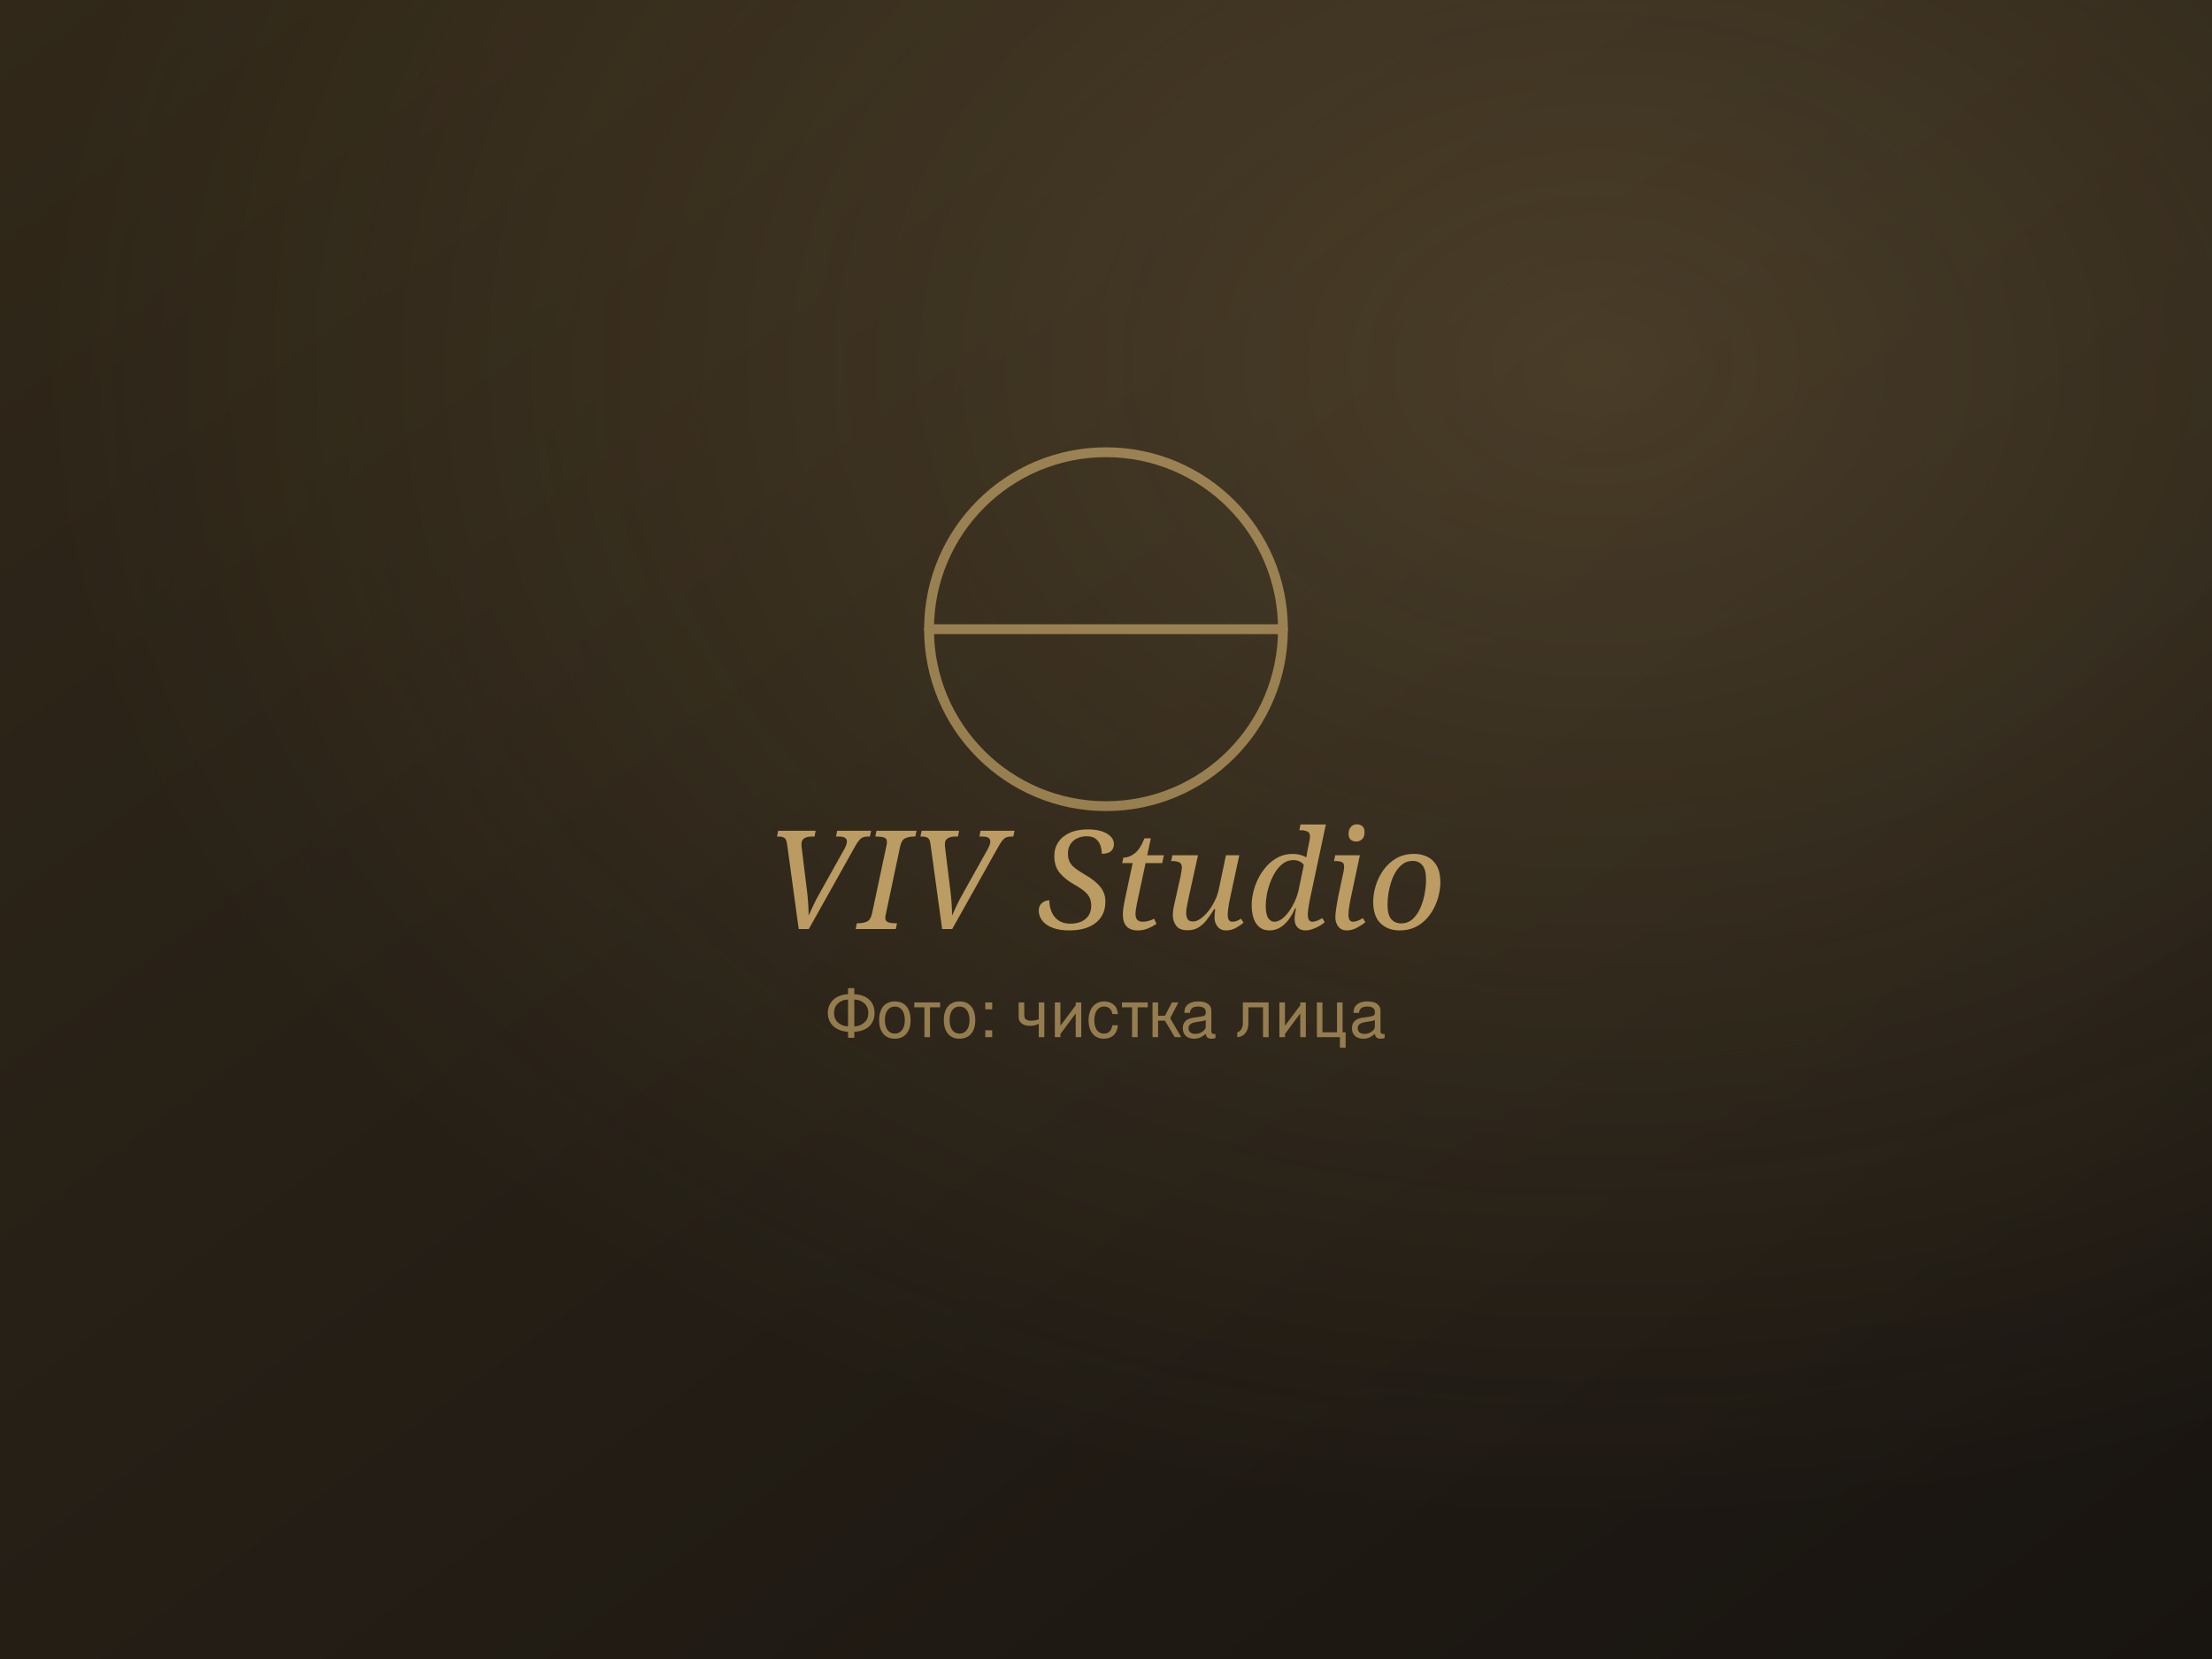
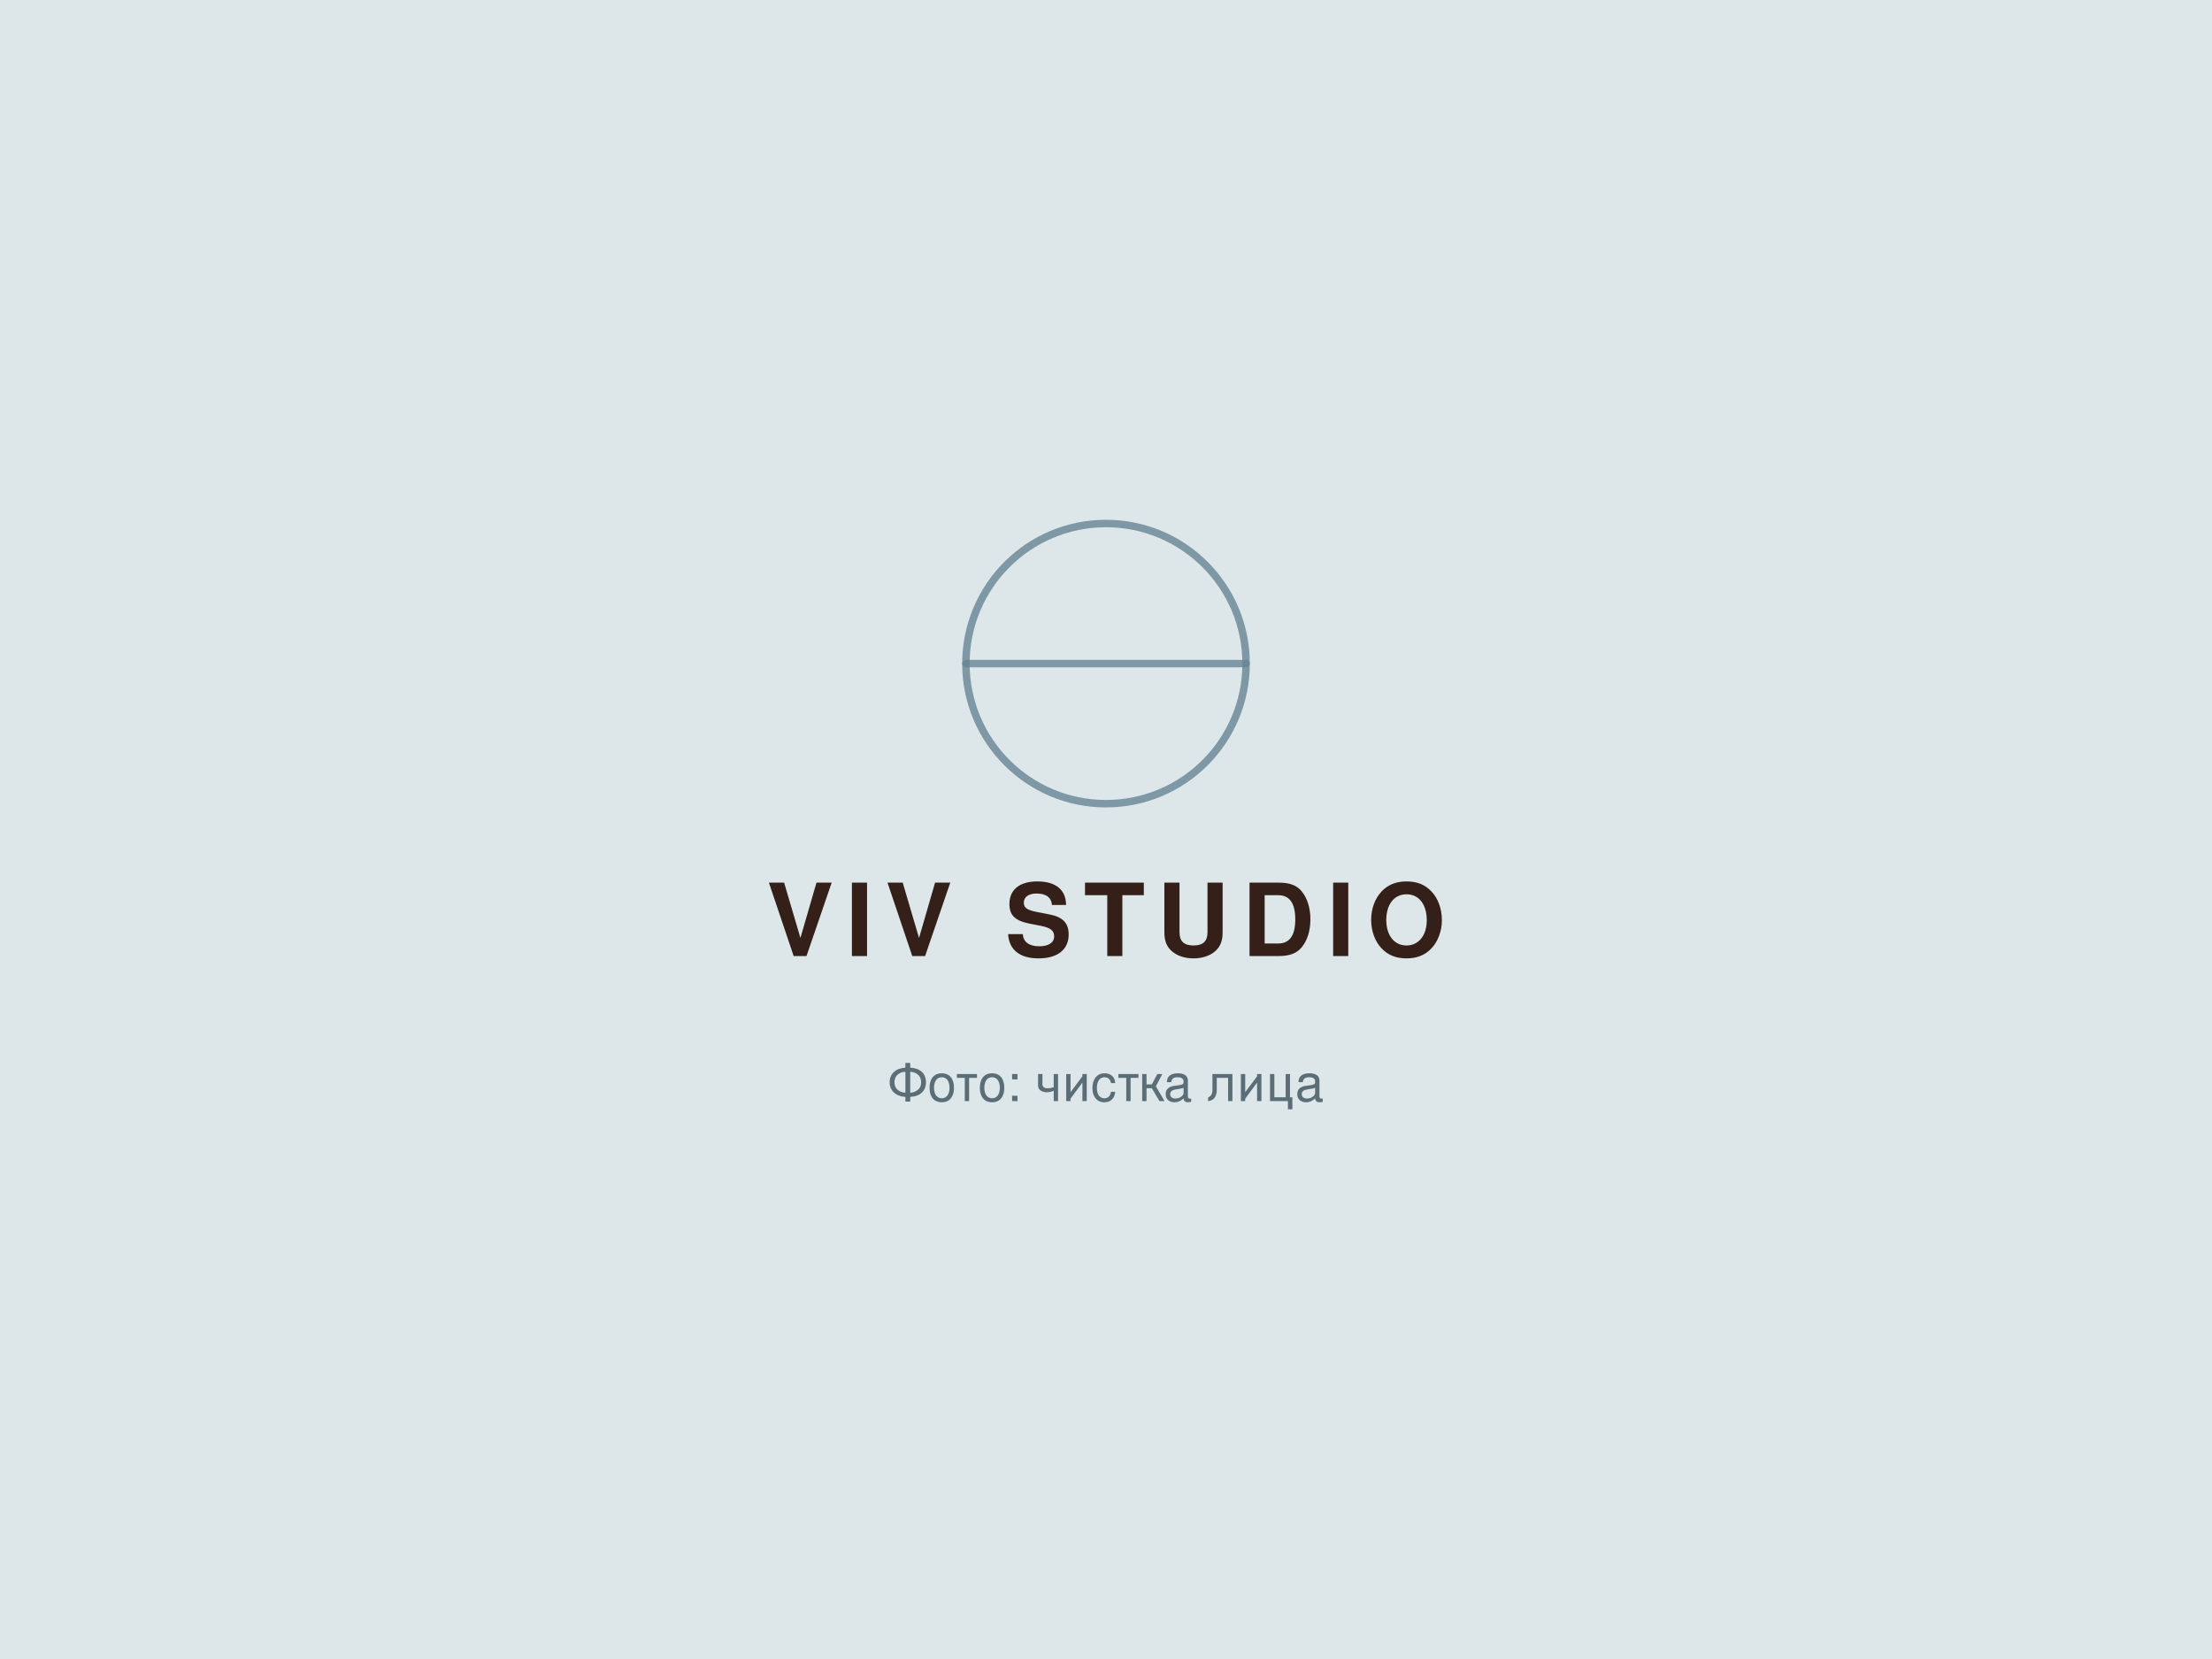
<svg xmlns="http://www.w3.org/2000/svg" viewBox="0 0 900 675" width="900" height="675" role="img">
-   <defs>
-     <linearGradient id="g" x1="0" y1="0" x2="1" y2="1">
-       <stop offset="0" stop-color="#312819" />
-       <stop offset=".55" stop-color="#231D15" />
-       <stop offset="1" stop-color="#181410" />
-     </linearGradient>
-     <radialGradient id="s" cx=".72" cy=".22" r=".7">
-       <stop offset="0" stop-color="#D9B571" stop-opacity=".2" />
-       <stop offset="1" stop-color="#D9B571" stop-opacity="0" />
-     </radialGradient>
-   </defs>
-   <rect width="900" height="675" fill="url(#g)" />
-   <rect width="900" height="675" fill="url(#s)" />
-   <g opacity=".6" fill="none" stroke="#D9B571" stroke-width="4.0">
-     <circle cx="450.0" cy="256" r="72" />
-     <path d="M378 256 l144 0" stroke-linecap="round" />
+   <rect width="900" height="675" fill="#DDE7EA" />
+   <g fill="none" stroke="#688593" stroke-width="3.037" stroke-opacity=".8">
+     <circle cx="450" cy="270" r="57" />
+     <path d="M393 270 L507 270" stroke-linecap="round" />
  </g>
-   <text x="50%" y="378" text-anchor="middle" font-family="Georgia,serif" font-style="italic" font-size="56" fill="#D9B571" opacity=".82">VIV Studio</text>
-   <text x="50%" y="422" text-anchor="middle" font-family="Helvetica,Arial,sans-serif" font-size="27" fill="#D9B571" opacity=".6">Фото: чистка лица</text>
+   <text x="50%" y="389" text-anchor="middle" font-family="Helvetica,Arial,sans-serif" font-weight="bold" font-size="41" letter-spacing="5" fill="#342019">VIV STUDIO</text>
+   <text x="50%" y="448" text-anchor="middle" font-family="Helvetica,Arial,sans-serif" font-size="21" fill="#5B6E77">Фото: чистка лица</text>
</svg>
